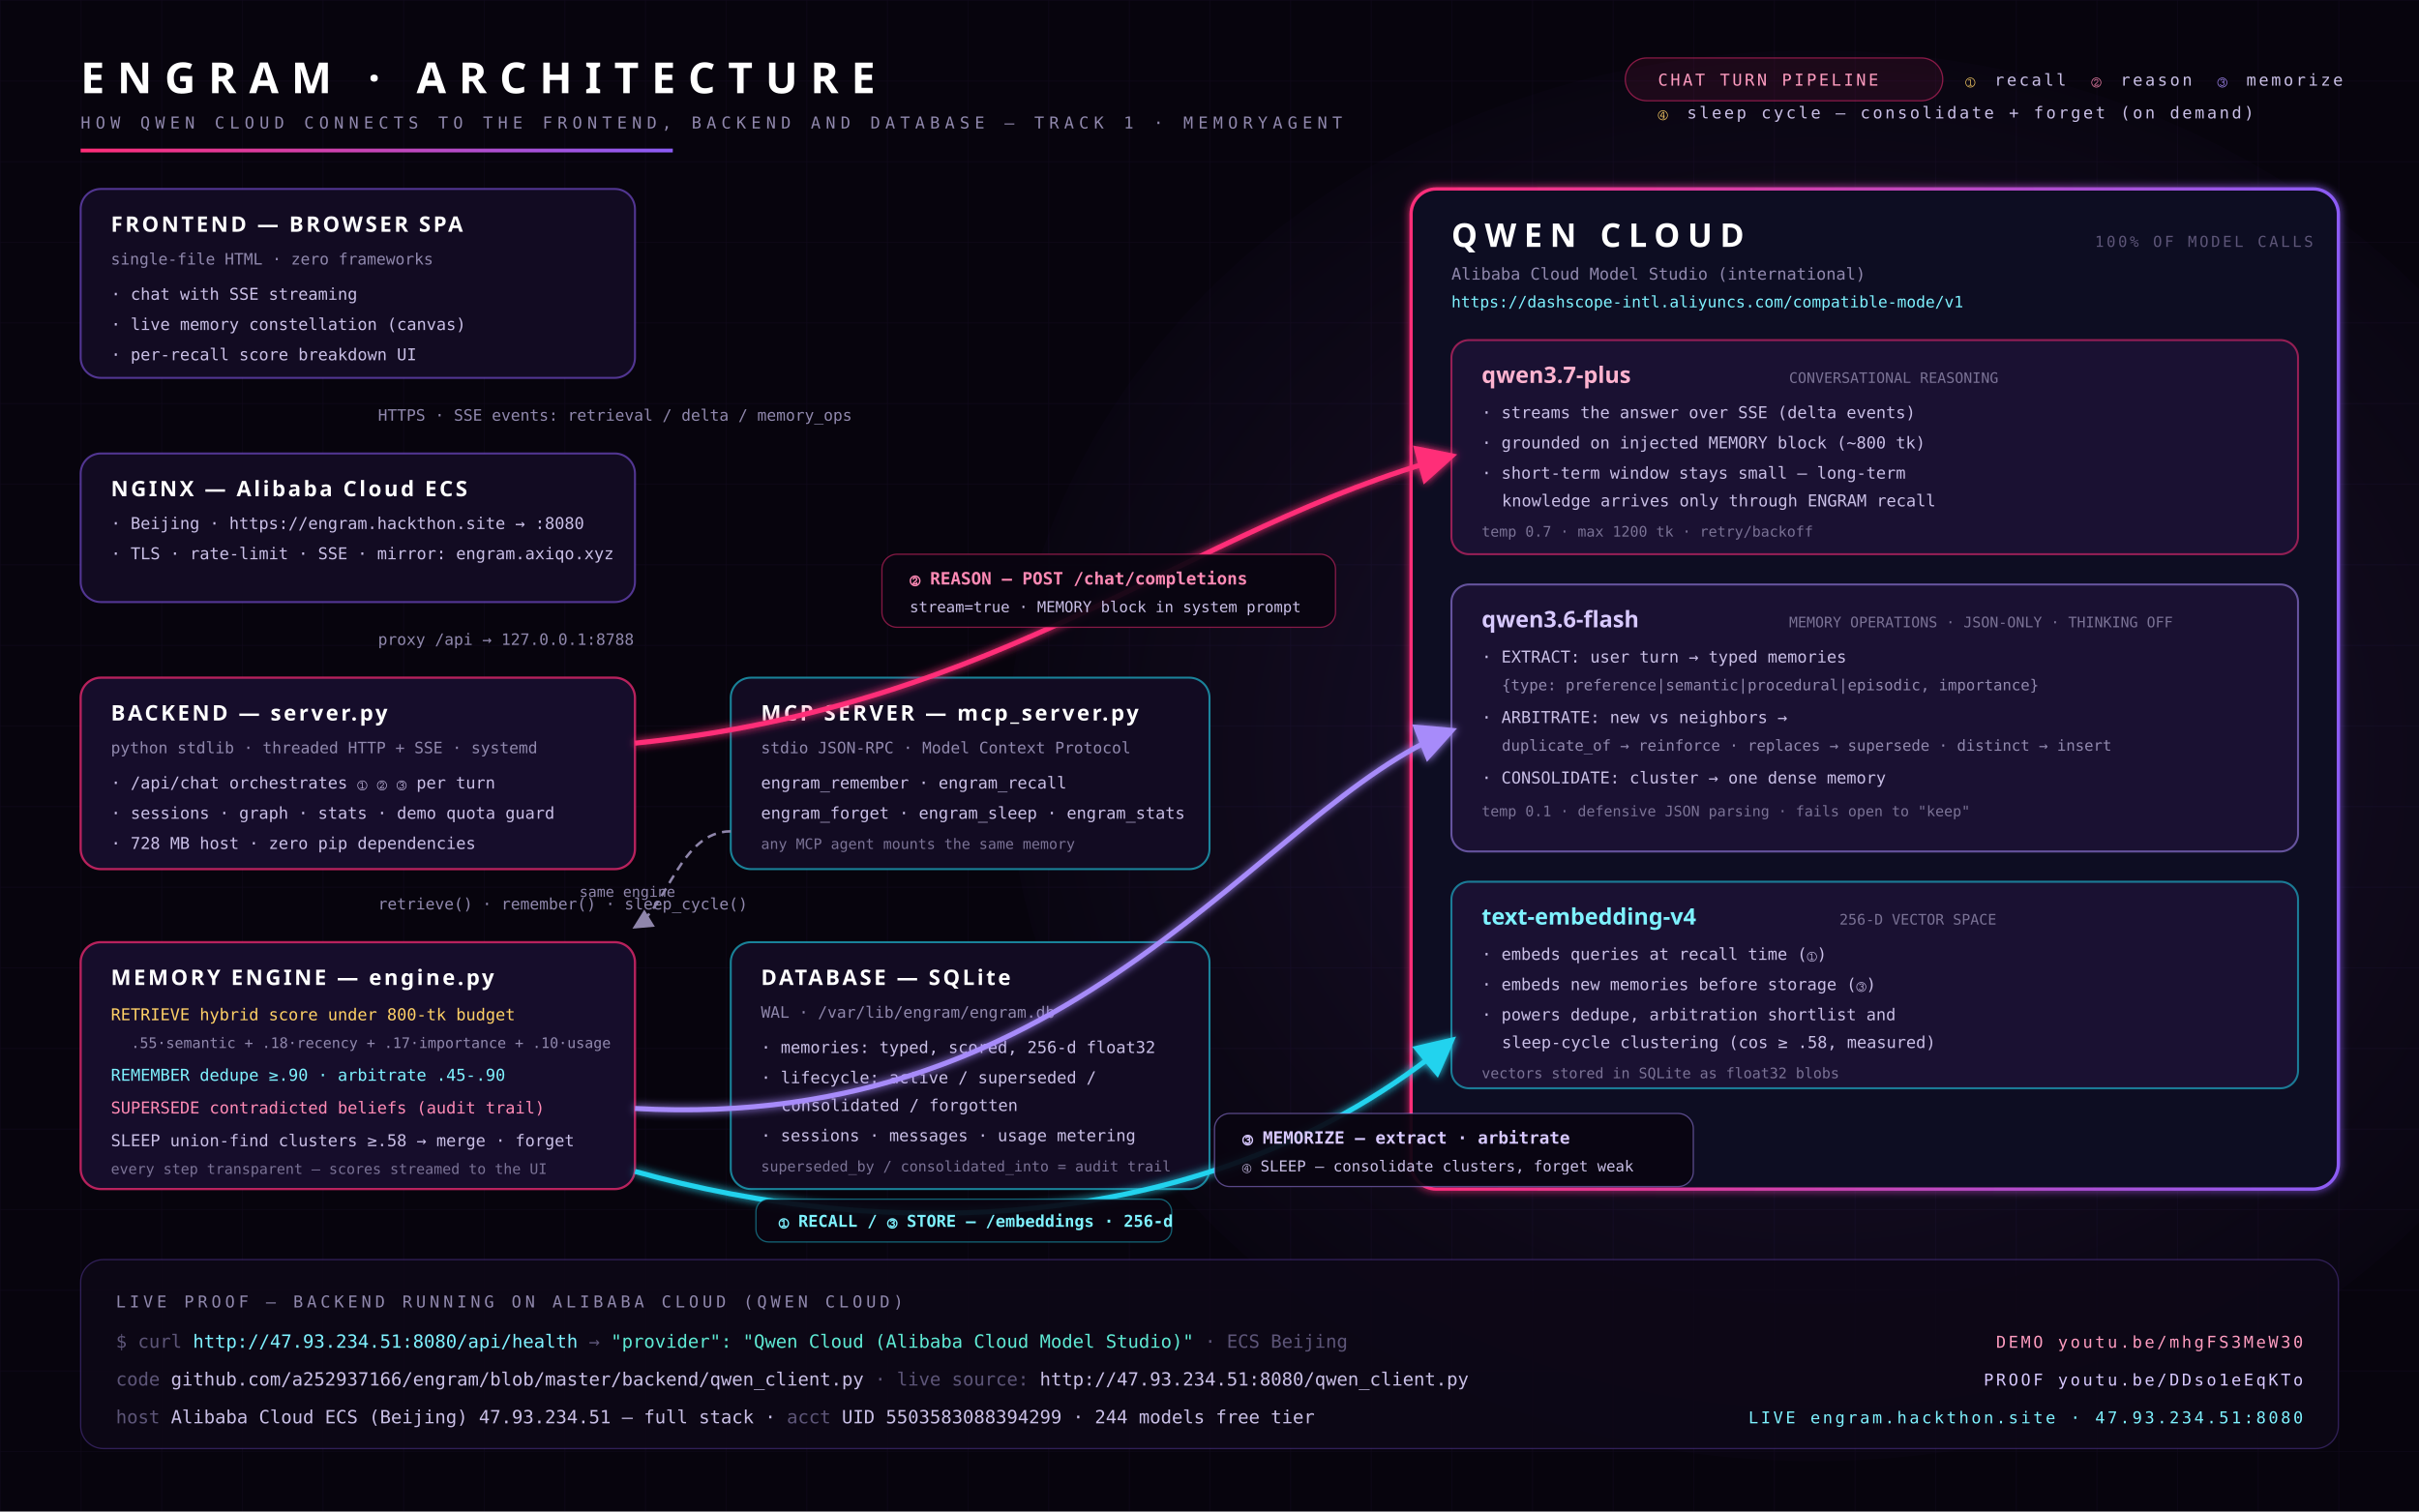
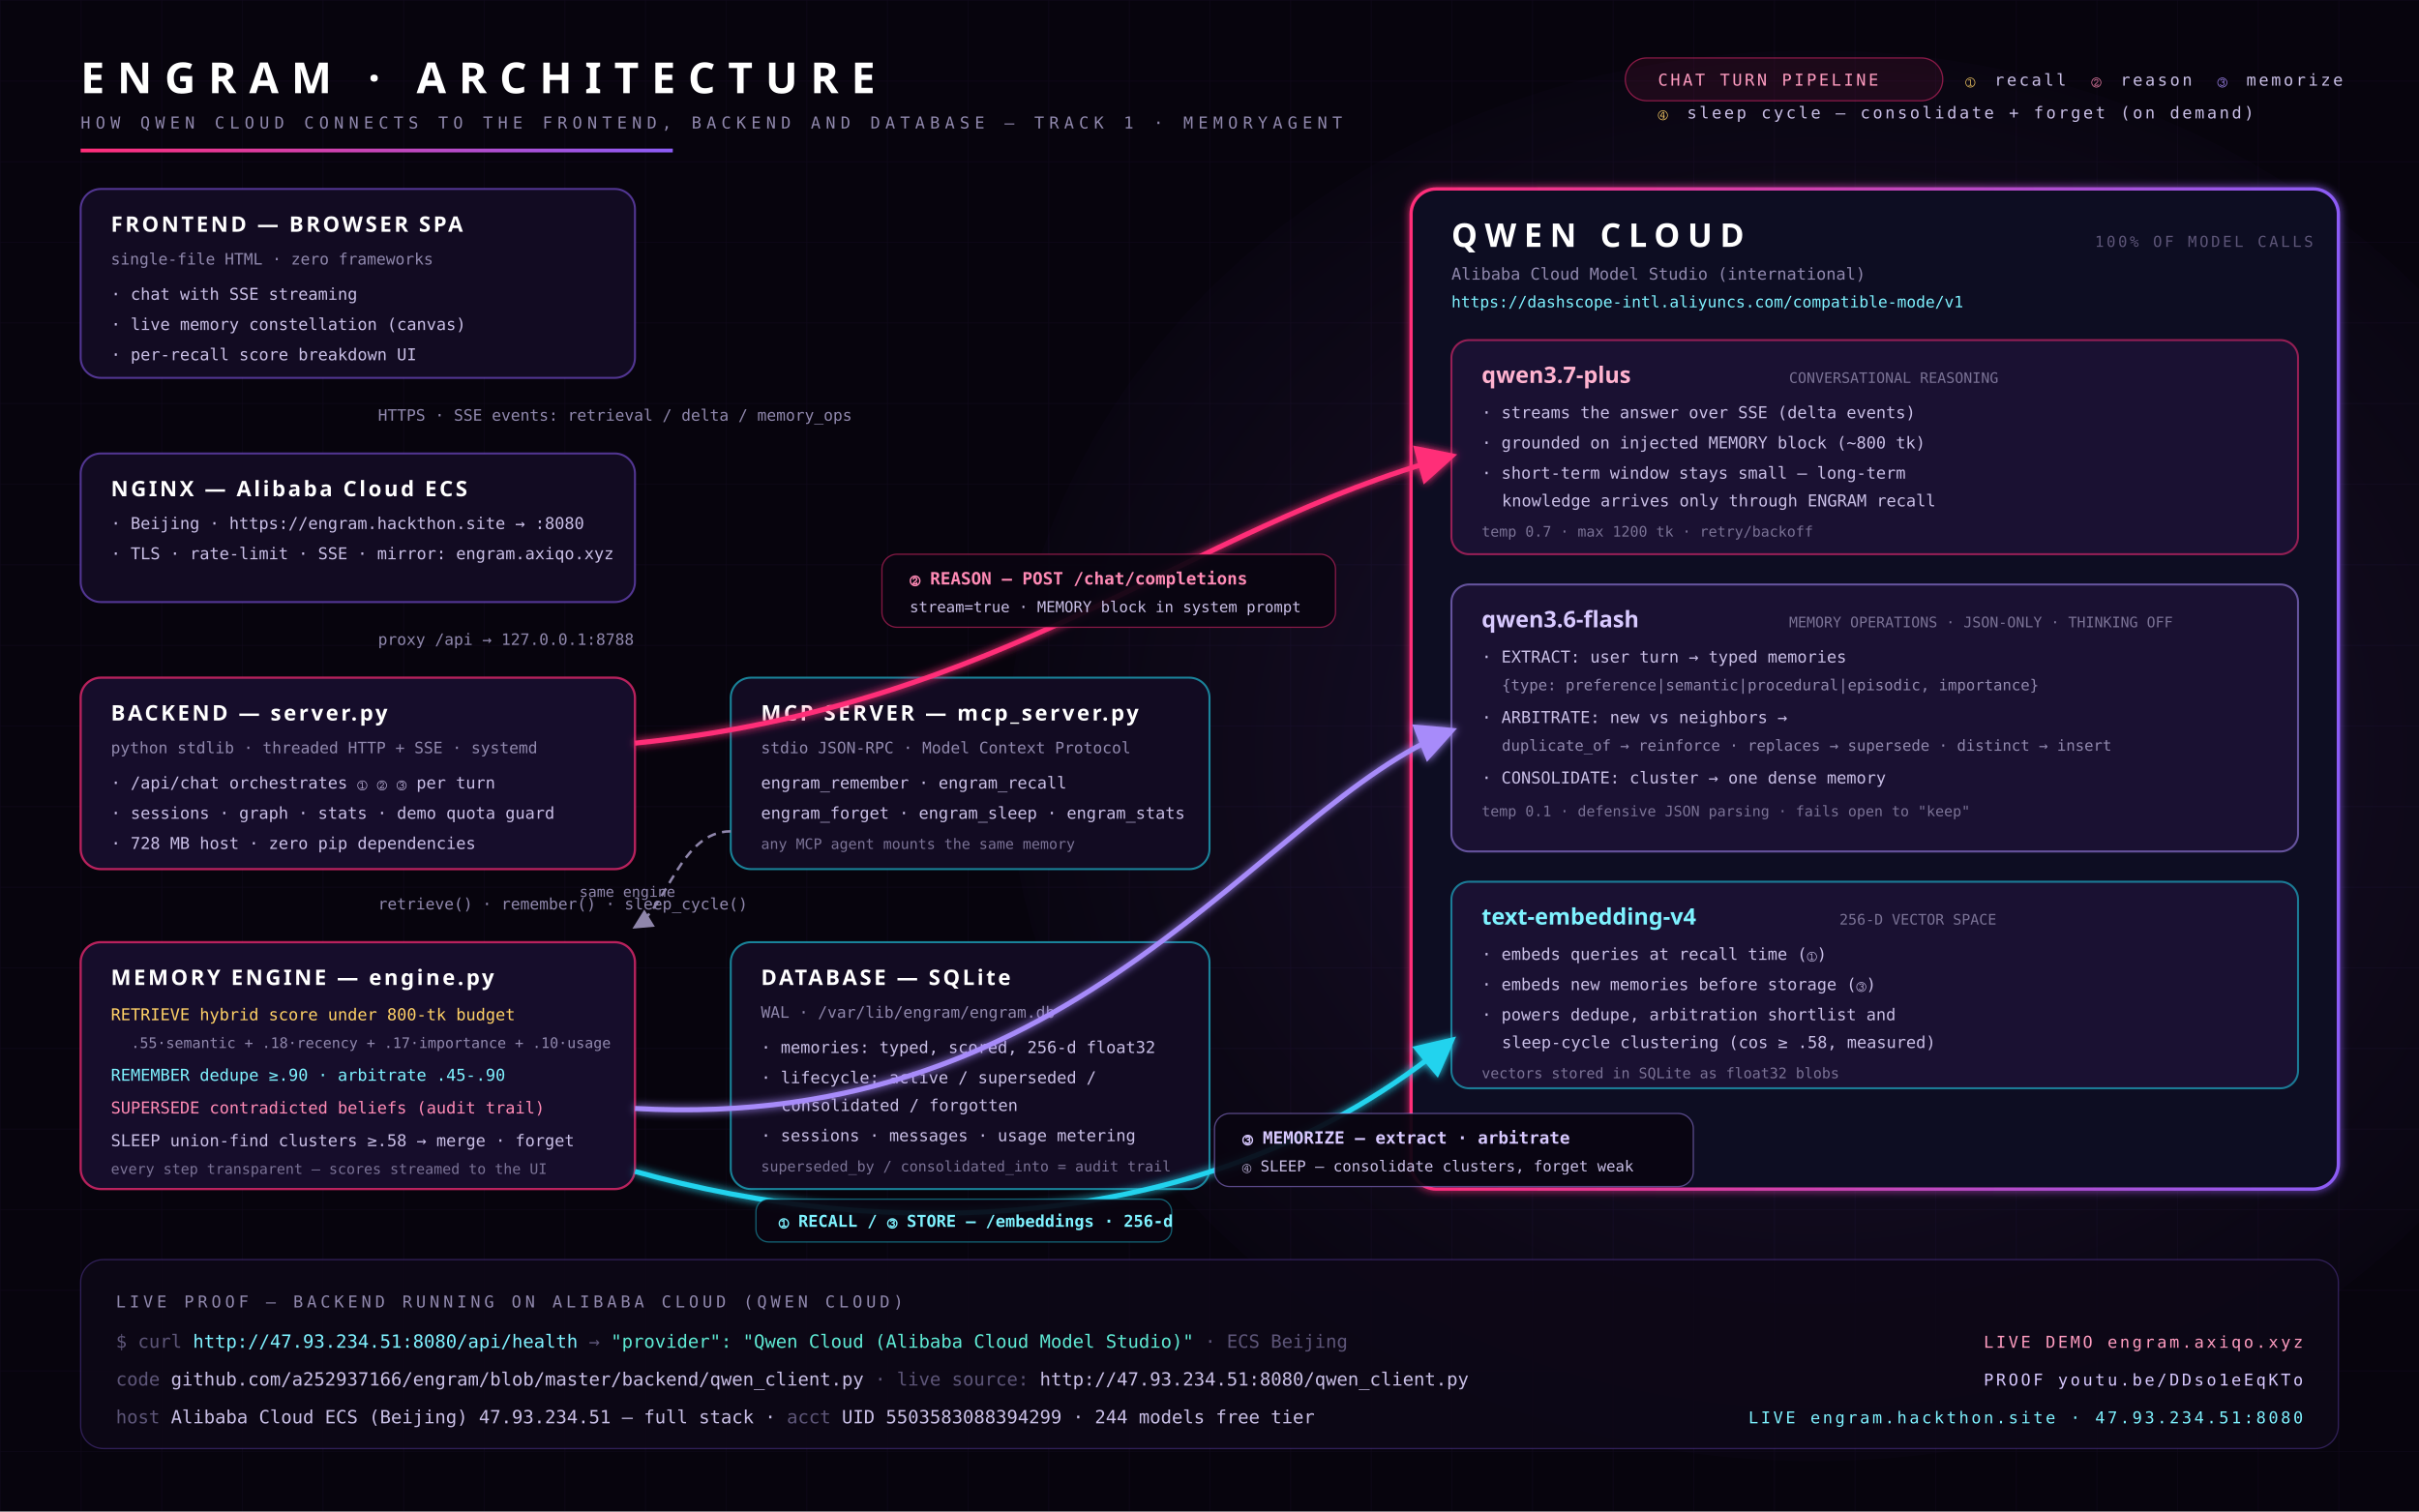
<svg xmlns="http://www.w3.org/2000/svg" width="1920" height="1200" viewBox="0 0 1920 1200" font-family="'JetBrains Mono',Menlo,monospace">
  <defs>
    <linearGradient id="brand" x1="0" y1="0" x2="1" y2="0">
      <stop offset="0" stop-color="#ff2d78" />
      <stop offset="1" stop-color="#8b5cf6" />
    </linearGradient>
    <radialGradient id="glowbg" cx=".5" cy=".5" r=".55">
      <stop offset="0" stop-color="#8b5cf6" stop-opacity=".16" />
      <stop offset="1" stop-color="#8b5cf6" stop-opacity="0" />
    </radialGradient>
    <marker id="aP" viewBox="0 0 10 10" refX="8.5" refY="5" markerWidth="8" markerHeight="8" orient="auto-start-reverse">
      <path d="M0,0 L10,5 L0,10 z" fill="#ff2d78" />
    </marker>
    <marker id="aC" viewBox="0 0 10 10" refX="8.5" refY="5" markerWidth="8" markerHeight="8" orient="auto-start-reverse">
      <path d="M0,0 L10,5 L0,10 z" fill="#22d3ee" />
    </marker>
    <marker id="aV" viewBox="0 0 10 10" refX="8.5" refY="5" markerWidth="8" markerHeight="8" orient="auto-start-reverse">
      <path d="M0,0 L10,5 L0,10 z" fill="#a78bfa" />
    </marker>
    <marker id="aA" viewBox="0 0 10 10" refX="8.5" refY="5" markerWidth="8" markerHeight="8" orient="auto-start-reverse">
      <path d="M0,0 L10,5 L0,10 z" fill="#ffd166" />
    </marker>
    <marker id="aG" viewBox="0 0 10 10" refX="8.5" refY="5" markerWidth="8" markerHeight="8" orient="auto-start-reverse">
      <path d="M0,0 L10,5 L0,10 z" fill="#8f86ab" />
    </marker>
    <filter id="soft" x="-40%" y="-40%" width="180%" height="180%">
      <feGaussianBlur stdDeviation="3.2" result="b" />
      <feMerge>
        <feMergeNode in="b" />
        <feMergeNode in="SourceGraphic" />
      </feMerge>
    </filter>
    <pattern id="grid" width="64" height="64" patternUnits="userSpaceOnUse">
      <path d="M64 0H0V64" fill="none" stroke="rgba(139,92,246,.06)" stroke-width="1" />
    </pattern>
  </defs>
  <rect width="1920" height="1200" fill="#07040d" />
  <rect width="1920" height="1200" fill="url(#grid)" />
  <ellipse cx="1440" cy="600" rx="640" ry="560" fill="url(#glowbg)" />
  <text x="64" y="74" font-size="34" font-weight="bold" fill="#ffffff" letter-spacing="10" font-family="'Space Grotesk',sans-serif">ENGRAM · ARCHITECTURE</text>
  <text x="64" y="102" font-size="13" fill="#9088ad" letter-spacing="4">HOW QWEN CLOUD CONNECTS TO THE FRONTEND, BACKEND AND DATABASE — TRACK 1 · MEMORYAGENT</text>
  <rect x="64" y="118" width="470" height="3" fill="url(#brand)" />
  <g font-size="13" letter-spacing="2">
    <rect x="1290" y="46" width="252" height="34" rx="17" fill="rgba(255,45,120,.08)" stroke="rgba(255,45,120,.5)" />
    <text x="1316" y="68" fill="#ff9cc0">CHAT TURN PIPELINE</text>
    <text x="1560" y="68" fill="#ffd166">①</text>
    <text x="1583" y="68" fill="#c9bfe6">recall</text>
    <text x="1660" y="68" fill="#ff8ab5">②</text>
    <text x="1683" y="68" fill="#c9bfe6">reason</text>
    <text x="1760" y="68" fill="#a78bfa">③</text>
    <text x="1783" y="68" fill="#c9bfe6">memorize</text>
    <text x="1316" y="94" fill="#ffd166">④</text>
    <text x="1339" y="94" fill="#c9bfe6">sleep cycle — consolidate + forget (on demand)</text>
  </g>
  <g>
    <rect x="64" y="150" width="440" height="150" rx="16" fill="#120b22" stroke="#8b5cf6" stroke-opacity=".55" stroke-width="1.6" />
    <text x="88" y="184" font-size="17" font-weight="bold" fill="#fff" letter-spacing="2" font-family="'Space Grotesk',sans-serif">FRONTEND — BROWSER SPA</text>
    <text x="88" y="210" font-size="12.5" fill="#9088ad">single-file HTML · zero frameworks</text>
    <text x="88" y="238" font-size="13" fill="#c9bfe6">· chat with SSE streaming</text>
    <text x="88" y="262" font-size="13" fill="#c9bfe6">· live memory constellation (canvas)</text>
    <text x="88" y="286" font-size="13" fill="#c9bfe6">· per-recall score breakdown UI</text>
  </g>
  <path d="M284 300 L284 356" stroke="#8b5cf6" stroke-width="2.4" marker-end="url(#aV)" filter="url(#soft)" />
  <text x="300" y="334" font-size="12.5" fill="#9088ad">HTTPS · SSE events: retrieval / delta / memory_ops</text>
  <g>
    <rect x="64" y="360" width="440" height="118" rx="16" fill="#120b22" stroke="#8b5cf6" stroke-opacity=".55" stroke-width="1.6" />
    <text x="88" y="394" font-size="17" font-weight="bold" fill="#fff" letter-spacing="2" font-family="'Space Grotesk',sans-serif">NGINX — Alibaba Cloud ECS</text>
    <text x="88" y="420" font-size="13" fill="#c9bfe6">· Beijing · https://engram.hackthon.site → :8080</text>
    <text x="88" y="444" font-size="13" fill="#c9bfe6">· TLS · rate-limit · SSE · mirror: engram.axiqo.xyz</text>
  </g>
  <path d="M284 478 L284 534" stroke="#8b5cf6" stroke-width="2.4" marker-end="url(#aV)" filter="url(#soft)" />
  <text x="300" y="512" font-size="12.5" fill="#9088ad">proxy /api → 127.0.0.1:8788</text>
  <g>
    <rect x="64" y="538" width="440" height="152" rx="16" fill="#160d2b" stroke="#ff2d78" stroke-opacity=".7" stroke-width="1.8" />
    <text x="88" y="572" font-size="17" font-weight="bold" fill="#fff" letter-spacing="2" font-family="'Space Grotesk',sans-serif">BACKEND — server.py</text>
    <text x="88" y="598" font-size="12.5" fill="#9088ad">python stdlib · threaded HTTP + SSE · systemd</text>
    <text x="88" y="626" font-size="13" fill="#c9bfe6">· /api/chat orchestrates ① ② ③ per turn</text>
    <text x="88" y="650" font-size="13" fill="#c9bfe6">· sessions · graph · stats · demo quota guard</text>
    <text x="88" y="674" font-size="13" fill="#c9bfe6">· 728 MB host · zero pip dependencies</text>
  </g>
  <path d="M284 690 L284 744" stroke="#ff2d78" stroke-width="2.4" marker-end="url(#aP)" filter="url(#soft)" />
  <text x="300" y="722" font-size="12.5" fill="#9088ad">retrieve() · remember() · sleep_cycle()</text>
  <g>
    <rect x="64" y="748" width="440" height="196" rx="16" fill="#160d2b" stroke="#ff2d78" stroke-opacity=".7" stroke-width="1.8" />
    <text x="88" y="782" font-size="17" font-weight="bold" fill="#fff" letter-spacing="2" font-family="'Space Grotesk',sans-serif">MEMORY ENGINE — engine.py</text>
    <text x="88" y="810" font-size="13" fill="#ffd166">RETRIEVE  hybrid score under 800-tk budget</text>
    <text x="104" y="832" font-size="11.5" fill="#9088ad">.55·semantic + .18·recency + .17·importance + .10·usage</text>
    <text x="88" y="858" font-size="13" fill="#7ef2ff">REMEMBER  dedupe ≥.90 · arbitrate .45-.90</text>
    <text x="88" y="884" font-size="13" fill="#ff8ab5">SUPERSEDE contradicted beliefs (audit trail)</text>
    <text x="88" y="910" font-size="13" fill="#c9bfe6">SLEEP     union-find clusters ≥.58 → merge · forget</text>
    <text x="88" y="932" font-size="11.5" fill="#7a7295">every step transparent — scores streamed to the UI</text>
  </g>
  <g>
    <rect x="580" y="748" width="380" height="196" rx="16" fill="#120b22" stroke="#22d3ee" stroke-opacity=".6" stroke-width="1.6" />
    <text x="604" y="782" font-size="17" font-weight="bold" fill="#fff" letter-spacing="2" font-family="'Space Grotesk',sans-serif">DATABASE — SQLite</text>
    <text x="604" y="808" font-size="12.5" fill="#9088ad">WAL · /var/lib/engram/engram.db</text>
    <text x="604" y="836" font-size="13" fill="#c9bfe6">· memories: typed, scored, 256-d float32</text>
    <text x="604" y="860" font-size="13" fill="#c9bfe6">· lifecycle: active / superseded /</text>
    <text x="620" y="882" font-size="13" fill="#c9bfe6">consolidated / forgotten</text>
    <text x="604" y="906" font-size="13" fill="#c9bfe6">· sessions · messages · usage metering</text>
    <text x="604" y="930" font-size="11.5" fill="#7a7295">superseded_by / consolidated_into = audit trail</text>
  </g>
  <path d="M504 846 L580 846" stroke="#22d3ee" stroke-width="2.4" marker-end="url(#aC)" marker-start="url(#aC)" filter="url(#soft)" />
  <g>
    <rect x="580" y="538" width="380" height="152" rx="16" fill="#120b22" stroke="#22d3ee" stroke-opacity=".6" stroke-width="1.6" />
    <text x="604" y="572" font-size="17" font-weight="bold" fill="#fff" letter-spacing="2" font-family="'Space Grotesk',sans-serif">MCP SERVER — mcp_server.py</text>
    <text x="604" y="598" font-size="12.5" fill="#9088ad">stdio JSON-RPC · Model Context Protocol</text>
    <text x="604" y="626" font-size="13" fill="#c9bfe6">engram_remember · engram_recall</text>
    <text x="604" y="650" font-size="13" fill="#c9bfe6">engram_forget · engram_sleep · engram_stats</text>
    <text x="604" y="674" font-size="11.5" fill="#7a7295">any MCP agent mounts the same memory</text>
  </g>
  <path d="M580 660 C 540 660 530 720 504 736" stroke="#8f86ab" stroke-width="2" fill="none" marker-end="url(#aG)" stroke-dasharray="7 5" />
  <text x="536" y="712" font-size="11.5" fill="#8f86ab" text-anchor="end">same engine</text>
  <g>
    <rect x="1120" y="150" width="736" height="794" rx="20" fill="#0f0a20" stroke="url(#brand)" stroke-width="2.6" filter="url(#soft)" />
    <text x="1152" y="196" font-size="26" font-weight="bold" fill="#fff" letter-spacing="6" font-family="'Space Grotesk',sans-serif">QWEN CLOUD</text>
    <text x="1152" y="222" font-size="13" fill="#9088ad">Alibaba Cloud Model Studio (international)</text>
    <text x="1152" y="244" font-size="12.5" fill="#7ef2ff">https://dashscope-intl.aliyuncs.com/compatible-mode/v1</text>
    <text x="1836" y="196" font-size="12" fill="#5d5578" text-anchor="end" letter-spacing="2">100% OF MODEL CALLS</text>
    <rect x="1152" y="270" width="672" height="170" rx="14" fill="#1a1132" stroke="#ff2d78" stroke-opacity=".55" stroke-width="1.6" />
    <text x="1176" y="304" font-size="18" font-weight="bold" fill="#ffb3cf" font-family="'Space Grotesk',sans-serif">qwen3.7-plus</text>
    <text x="1420" y="304" font-size="11.5" fill="#7a7295">CONVERSATIONAL REASONING</text>
    <text x="1176" y="332" font-size="13" fill="#c9bfe6">· streams the answer over SSE (delta events)</text>
    <text x="1176" y="356" font-size="13" fill="#c9bfe6">· grounded on injected MEMORY block (~800 tk)</text>
    <text x="1176" y="380" font-size="13" fill="#c9bfe6">· short-term window stays small — long-term</text>
    <text x="1192" y="402" font-size="13" fill="#c9bfe6">knowledge arrives only through ENGRAM recall</text>
    <text x="1176" y="426" font-size="11.5" fill="#7a7295">temp 0.7 · max 1200 tk · retry/backoff</text>
    <rect x="1152" y="464" width="672" height="212" rx="14" fill="#1a1132" stroke="#a78bfa" stroke-opacity=".55" stroke-width="1.6" />
    <text x="1176" y="498" font-size="18" font-weight="bold" fill="#d8c9ff" font-family="'Space Grotesk',sans-serif">qwen3.6-flash</text>
    <text x="1420" y="498" font-size="11.5" fill="#7a7295">MEMORY OPERATIONS · JSON-ONLY · THINKING OFF</text>
    <text x="1176" y="526" font-size="13" fill="#c9bfe6">· EXTRACT: user turn → typed memories</text>
    <text x="1192" y="548" font-size="12" fill="#9088ad">{type: preference|semantic|procedural|episodic, importance}</text>
    <text x="1176" y="574" font-size="13" fill="#c9bfe6">· ARBITRATE: new vs neighbors →</text>
    <text x="1192" y="596" font-size="12" fill="#9088ad">duplicate_of → reinforce · replaces → supersede · distinct → insert</text>
    <text x="1176" y="622" font-size="13" fill="#c9bfe6">· CONSOLIDATE: cluster → one dense memory</text>
    <text x="1176" y="648" font-size="11.5" fill="#7a7295">temp 0.1 · defensive JSON parsing · fails open to "keep"</text>
    <rect x="1152" y="700" width="672" height="164" rx="14" fill="#1a1132" stroke="#22d3ee" stroke-opacity=".55" stroke-width="1.6" />
    <text x="1176" y="734" font-size="18" font-weight="bold" fill="#7ef2ff" font-family="'Space Grotesk',sans-serif">text-embedding-v4</text>
    <text x="1460" y="734" font-size="11.5" fill="#7a7295">256-D VECTOR SPACE</text>
    <text x="1176" y="762" font-size="13" fill="#c9bfe6">· embeds queries at recall time (①)</text>
    <text x="1176" y="786" font-size="13" fill="#c9bfe6">· embeds new memories before storage (③)</text>
    <text x="1176" y="810" font-size="13" fill="#c9bfe6">· powers dedupe, arbitration shortlist and</text>
    <text x="1192" y="832" font-size="13" fill="#c9bfe6">sleep-cycle clustering (cos ≥ .58, measured)</text>
    <text x="1176" y="856" font-size="11.5" fill="#7a7295">vectors stored in SQLite as float32 blobs</text>
  </g>
  <path d="M504 590 C 800 560 940 420 1152 362" stroke="#ff2d78" stroke-width="4" fill="none" marker-end="url(#aP)" filter="url(#soft)" />
  <rect x="700" y="440" width="360" height="58" rx="12" fill="rgba(9,5,17,.92)" stroke="rgba(255,45,120,.5)" />
  <text x="722" y="464" font-size="13.5" fill="#ff8ab5" font-weight="bold">② REASON — POST /chat/completions</text>
  <text x="722" y="486" font-size="12" fill="#c9bfe6">stream=true · MEMORY block in system prompt</text>
  <path d="M504 930 C 700 985 960 985 1152 826" stroke="#22d3ee" stroke-width="4" fill="none" marker-end="url(#aC)" filter="url(#soft)" />
  <rect x="700" y="960" width="0" height="0" fill="none" />
  <rect x="656" y="1002" width="0" height="0" fill="none" />
  <rect x="600" y="952" width="330" height="34" rx="10" fill="rgba(9,5,17,.92)" stroke="rgba(34,211,238,.45)" />
  <text x="618" y="974" font-size="13" fill="#7ef2ff" font-weight="bold">① RECALL / ③ STORE — /embeddings · 256-d</text>
  <path d="M504 880 C 860 900 1000 640 1152 580" stroke="#a78bfa" stroke-width="4" fill="none" marker-end="url(#aV)" filter="url(#soft)" />
  <rect x="964" y="884" width="380" height="58" rx="12" fill="rgba(9,5,17,.92)" stroke="rgba(167,139,250,.5)" />
  <text x="986" y="908" font-size="13.5" fill="#d8c9ff" font-weight="bold">③ MEMORIZE — extract · arbitrate</text>
  <text x="986" y="930" font-size="12" fill="#c9bfe6">④ SLEEP — consolidate clusters, forget weak</text>
  <g>
    <rect x="64" y="988" width="1792 " height="0" fill="none" />
    <rect x="64" y="1000" width="1792" height="150" rx="18" fill="rgba(13,8,23,.85)" stroke="rgba(139,92,246,.3)" />
    <text x="92" y="1038" font-size="13" fill="#9088ad" letter-spacing="3">LIVE PROOF — BACKEND RUNNING ON ALIBABA CLOUD (QWEN CLOUD)</text>
    <text x="92" y="1070" font-size="14.5" fill="#c9bfe6">
      <tspan fill="#5d5578">$ curl</tspan>
      <tspan fill="#7ef2ff">http://47.93.234.51:8080/api/health</tspan>
      <tspan fill="#5d5578">→</tspan>
      <tspan fill="#5eead4">"provider": "Qwen Cloud (Alibaba Cloud Model Studio)"</tspan>
      <tspan fill="#5d5578">· ECS Beijing</tspan>
    </text>
    <text x="92" y="1100" font-size="14.5" fill="#c9bfe6">
      <tspan fill="#5d5578">code</tspan>  github.com/a252937166/engram/blob/master/backend/qwen_client.py  <tspan fill="#5d5578">· live source:</tspan> http://47.93.234.51:8080/qwen_client.py</text>
    <text x="92" y="1130" font-size="14.5" fill="#c9bfe6">
      <tspan fill="#5d5578">host</tspan>  Alibaba Cloud ECS (Beijing) 47.93.234.51 — full stack · <tspan fill="#5d5578">acct</tspan> UID 5503583088394299 · 244 models free tier</text>
-     <text x="1828" y="1070" font-size="13" fill="#ff9cc0" text-anchor="end" letter-spacing="2">DEMO youtu.be/mhgFS3MeW30</text>
+     <text x="1828" y="1070" font-size="13" fill="#ff9cc0" text-anchor="end" letter-spacing="2">LIVE DEMO engram.axiqo.xyz</text>
    <text x="1828" y="1100" font-size="13" fill="#d8c9ff" text-anchor="end" letter-spacing="2">PROOF youtu.be/DDso1eEqKTo</text>
    <text x="1828" y="1130" font-size="13" fill="#7ef2ff" text-anchor="end" letter-spacing="2">LIVE engram.hackthon.site · 47.93.234.51:8080</text>
  </g>
</svg>
